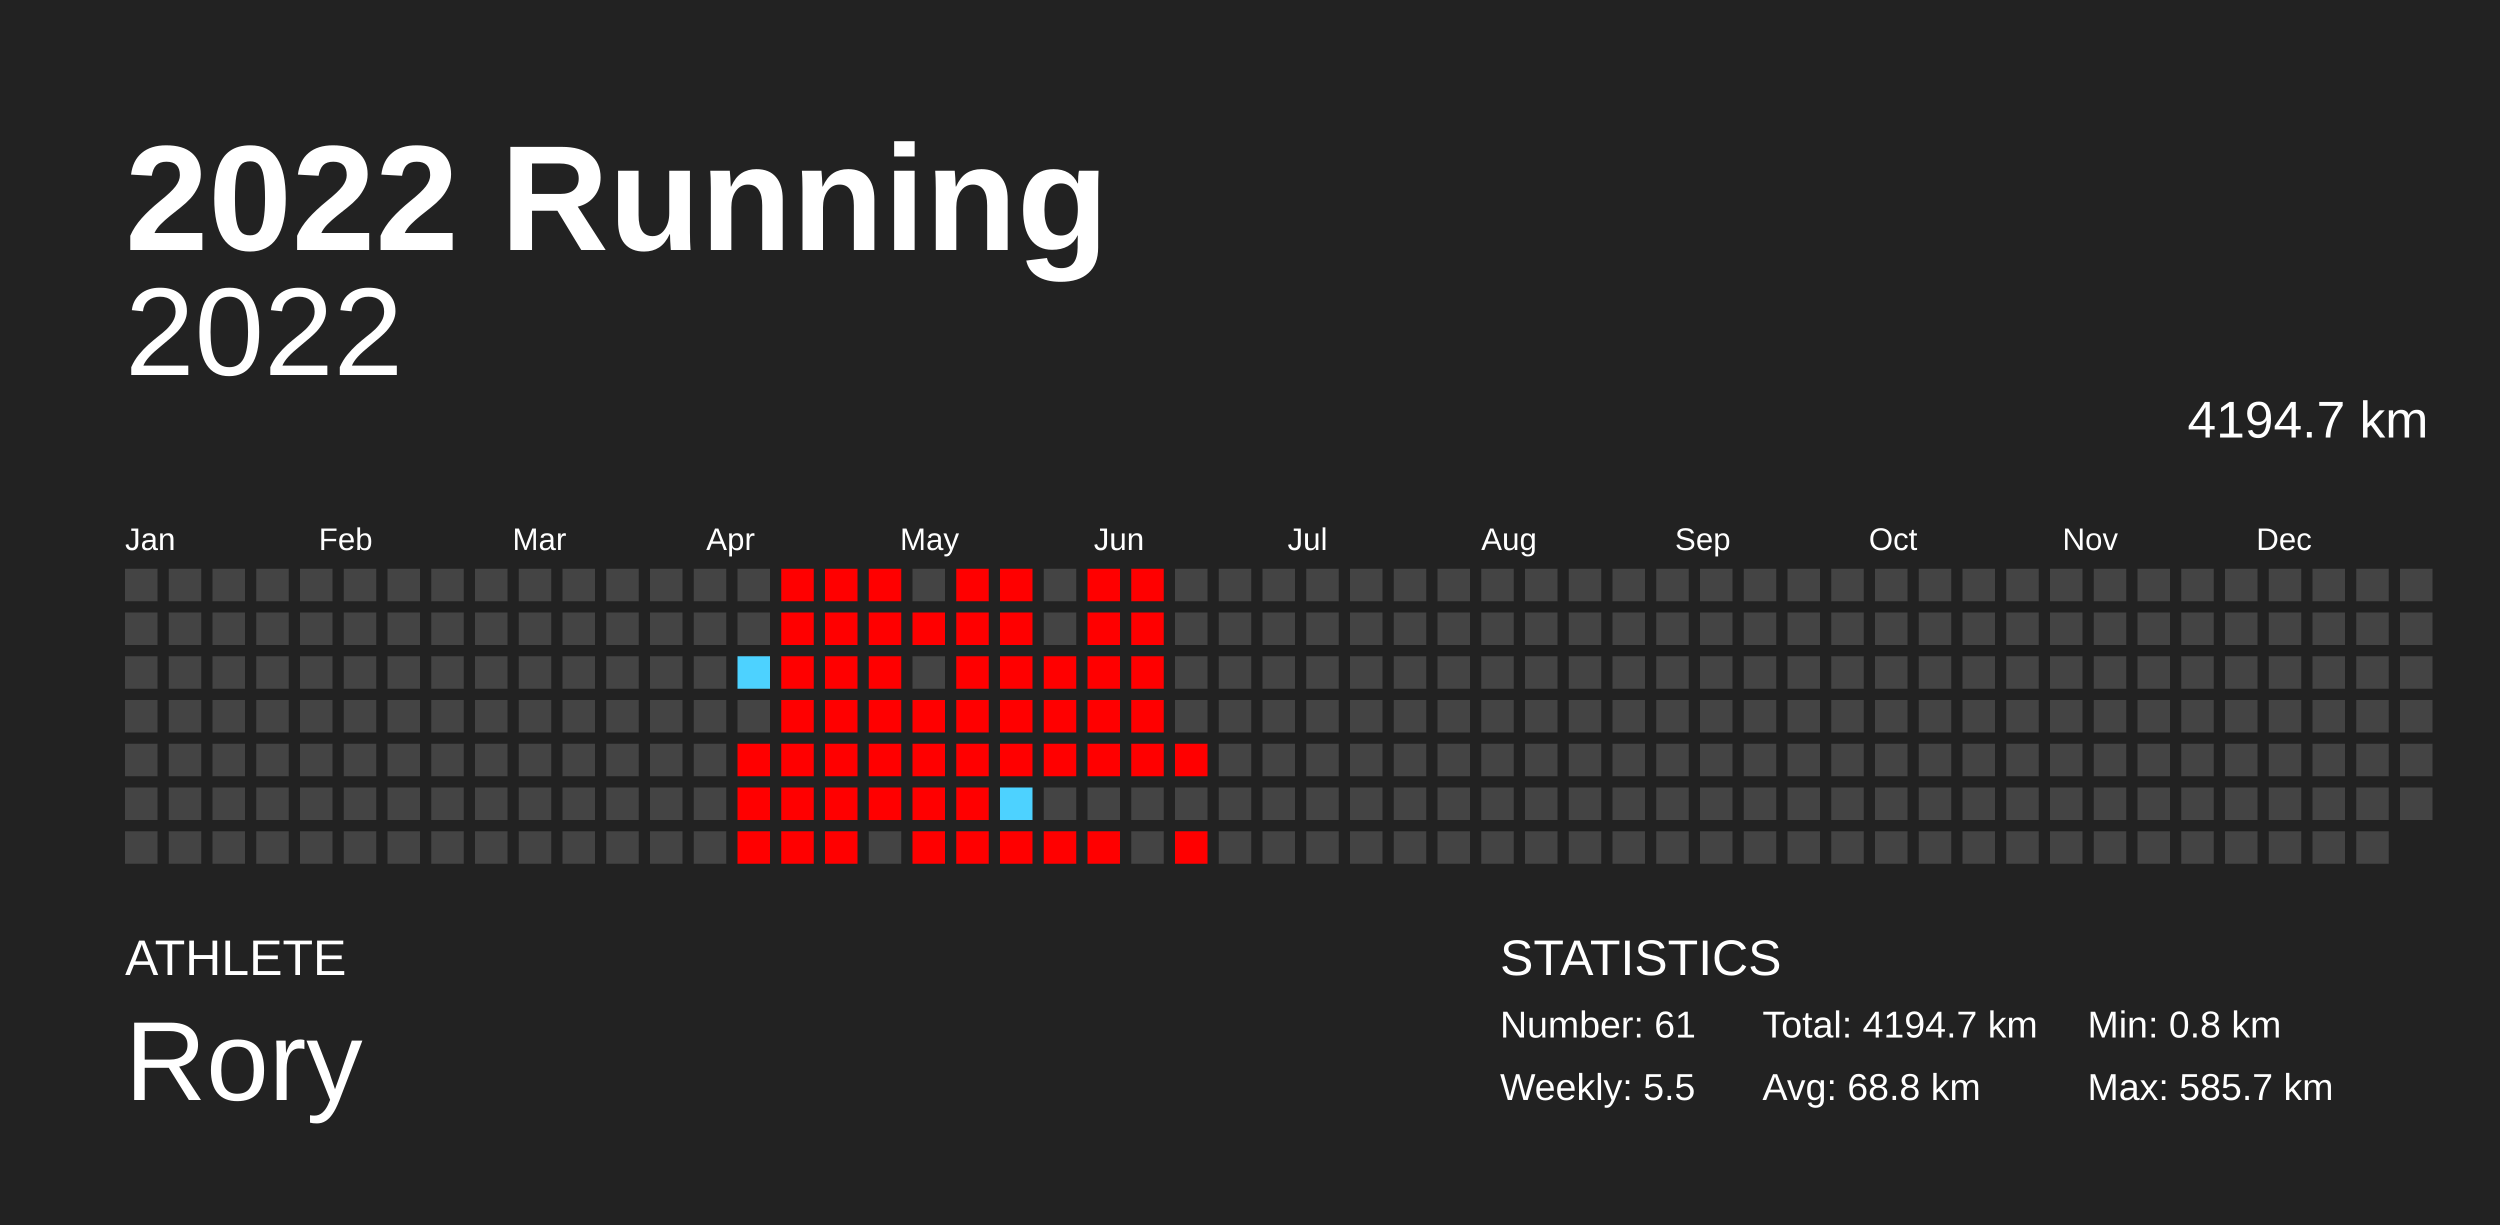
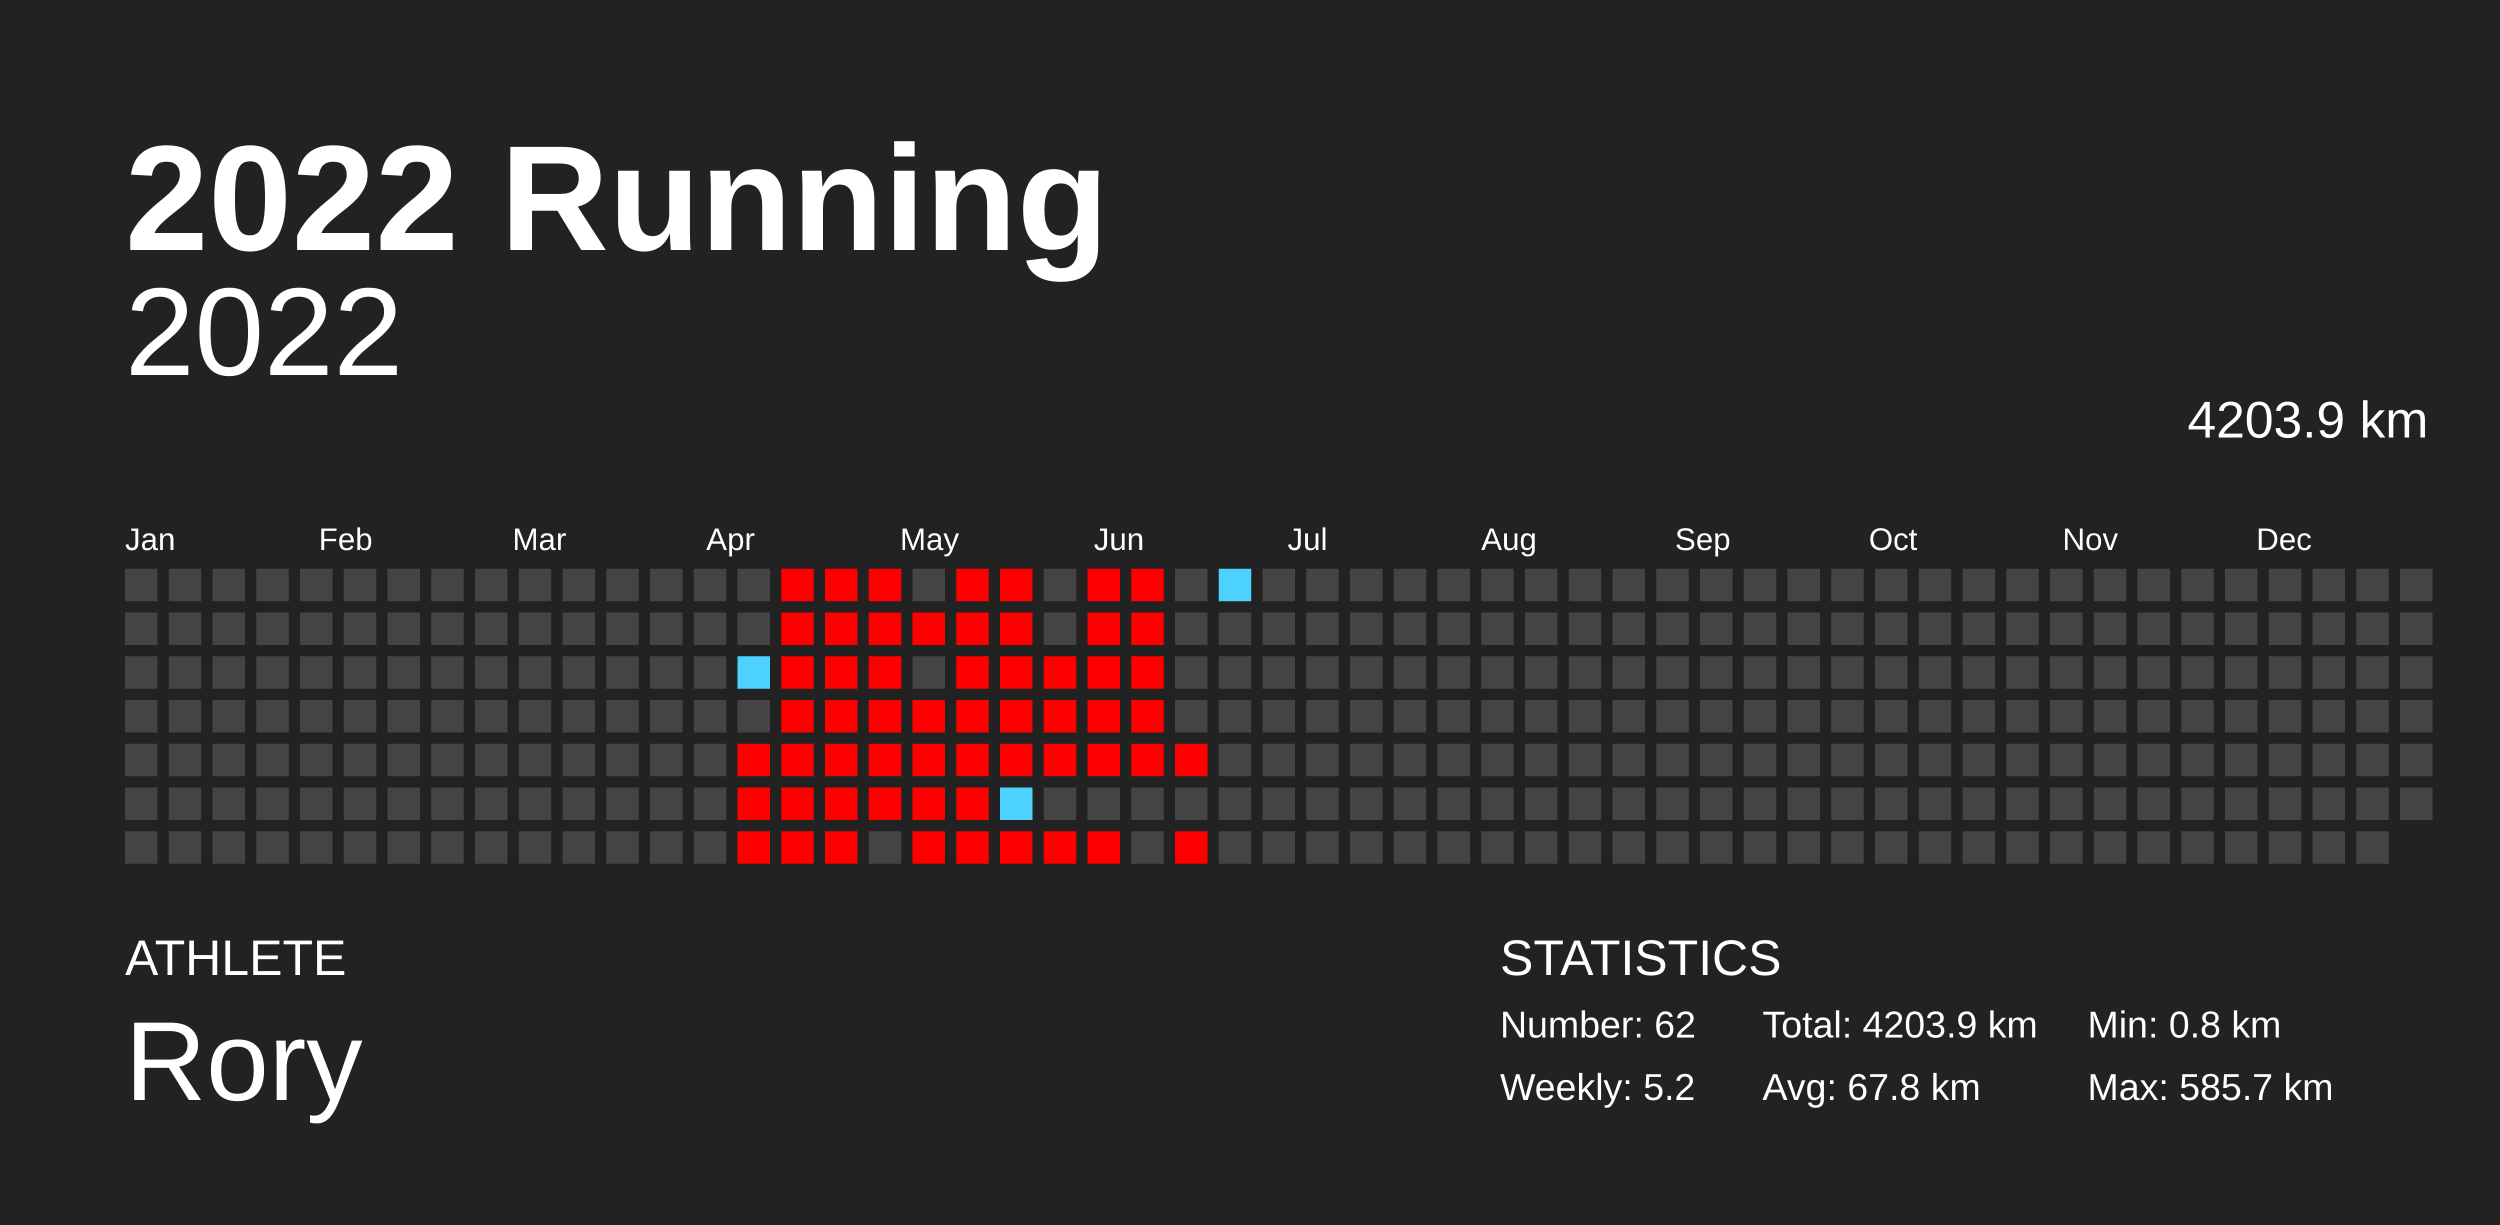
<svg xmlns="http://www.w3.org/2000/svg" baseProfile="full" height="98mm" version="1.1" viewBox="0,0,200,98" width="200mm">
  <defs />
  <rect fill="#222222" height="98" width="200" x="0" y="0" />
  <text fill="#FFFFFF" style="font-size:12px; font-family:Arial; font-weight:bold;" x="10" y="20">2022 Running</text>
  <text fill="#FFFFFF" style="font-size:4px; font-family:Arial" x="10" y="78">ATHLETE</text>
  <text fill="#FFFFFF" style="font-size:9px; font-family:Arial" x="10" y="88">Rory</text>
  <text fill="#FFFFFF" style="font-size:4px; font-family:Arial" x="120" y="78">STATISTICS</text>
-   <text fill="#FFFFFF" style="font-size:3px; font-family:Arial" x="120" y="83">Number: 61</text>
-   <text fill="#FFFFFF" style="font-size:3px; font-family:Arial" x="120" y="88">Weekly: 5.5</text>
-   <text fill="#FFFFFF" style="font-size:3px; font-family:Arial" x="141" y="83">Total: 4194.7 km</text>
-   <text fill="#FFFFFF" style="font-size:3px; font-family:Arial" x="141" y="88">Avg: 68.8 km</text>
+   <text fill="#FFFFFF" style="font-size:3px; font-family:Arial" x="120" y="83">Number: 62</text>
+   <text fill="#FFFFFF" style="font-size:3px; font-family:Arial" x="120" y="88">Weekly: 5.2</text>
+   <text fill="#FFFFFF" style="font-size:3px; font-family:Arial" x="141" y="83">Total: 4203.9 km</text>
+   <text fill="#FFFFFF" style="font-size:3px; font-family:Arial" x="141" y="88">Avg: 67.8 km</text>
  <text fill="#FFFFFF" style="font-size:3px; font-family:Arial" x="167" y="83">Min: 0.8 km</text>
  <text fill="#FFFFFF" style="font-size:3px; font-family:Arial" x="167" y="88">Max: 585.7 km</text>
  <text alignment-baseline="hanging" fill="#FFFFFF" style="font-size:10.0px; font-family:Arial;" x="10" y="30">2022</text>
-   <text alignment-baseline="hanging" fill="#FFFFFF" style="font-size:4.125px; font-family:Arial;" x="175" y="35">4194.7 km</text>
+   <text alignment-baseline="hanging" fill="#FFFFFF" style="font-size:4.125px; font-family:Arial;" x="175" y="35">4203.9 km</text>
  <text fill="#FFFFFF" style="font-size:2.5px; font-family:Arial" x="10.0" y="44">Jan</text>
  <text fill="#FFFFFF" style="font-size:2.5px; font-family:Arial" x="25.5" y="44">Feb</text>
  <text fill="#FFFFFF" style="font-size:2.5px; font-family:Arial" x="41.0" y="44">Mar</text>
  <text fill="#FFFFFF" style="font-size:2.5px; font-family:Arial" x="56.5" y="44">Apr</text>
  <text fill="#FFFFFF" style="font-size:2.5px; font-family:Arial" x="72.0" y="44">May</text>
  <text fill="#FFFFFF" style="font-size:2.5px; font-family:Arial" x="87.5" y="44">Jun</text>
  <text fill="#FFFFFF" style="font-size:2.5px; font-family:Arial" x="103.0" y="44">Jul</text>
  <text fill="#FFFFFF" style="font-size:2.5px; font-family:Arial" x="118.5" y="44">Aug</text>
  <text fill="#FFFFFF" style="font-size:2.5px; font-family:Arial" x="134.0" y="44">Sep</text>
  <text fill="#FFFFFF" style="font-size:2.5px; font-family:Arial" x="149.5" y="44">Oct</text>
  <text fill="#FFFFFF" style="font-size:2.5px; font-family:Arial" x="165.0" y="44">Nov</text>
  <text fill="#FFFFFF" style="font-size:2.5px; font-family:Arial" x="180.5" y="44">Dec</text>
  <rect fill="#444444" height="2.6" width="2.6" x="10.0" y="45.5" />
  <rect fill="#444444" height="2.6" width="2.6" x="10.0" y="49.0" />
  <rect fill="#444444" height="2.6" width="2.6" x="10.0" y="52.5" />
  <rect fill="#444444" height="2.6" width="2.6" x="10.0" y="56.0" />
  <rect fill="#444444" height="2.6" width="2.6" x="10.0" y="59.5" />
  <rect fill="#444444" height="2.6" width="2.6" x="10.0" y="63.0" />
  <rect fill="#444444" height="2.6" width="2.6" x="10.0" y="66.5" />
  <rect fill="#444444" height="2.6" width="2.6" x="13.5" y="45.5" />
  <rect fill="#444444" height="2.6" width="2.6" x="13.5" y="49.0" />
  <rect fill="#444444" height="2.6" width="2.6" x="13.5" y="52.5" />
  <rect fill="#444444" height="2.6" width="2.6" x="13.5" y="56.0" />
  <rect fill="#444444" height="2.6" width="2.6" x="13.5" y="59.5" />
  <rect fill="#444444" height="2.6" width="2.6" x="13.5" y="63.0" />
  <rect fill="#444444" height="2.6" width="2.6" x="13.5" y="66.5" />
  <rect fill="#444444" height="2.6" width="2.6" x="17.0" y="45.5" />
  <rect fill="#444444" height="2.6" width="2.6" x="17.0" y="49.0" />
  <rect fill="#444444" height="2.6" width="2.6" x="17.0" y="52.5" />
  <rect fill="#444444" height="2.6" width="2.6" x="17.0" y="56.0" />
  <rect fill="#444444" height="2.6" width="2.6" x="17.0" y="59.5" />
  <rect fill="#444444" height="2.6" width="2.6" x="17.0" y="63.0" />
  <rect fill="#444444" height="2.6" width="2.6" x="17.0" y="66.5" />
  <rect fill="#444444" height="2.6" width="2.6" x="20.5" y="45.5" />
  <rect fill="#444444" height="2.6" width="2.6" x="20.5" y="49.0" />
  <rect fill="#444444" height="2.6" width="2.6" x="20.5" y="52.5" />
  <rect fill="#444444" height="2.6" width="2.6" x="20.5" y="56.0" />
  <rect fill="#444444" height="2.6" width="2.6" x="20.5" y="59.5" />
  <rect fill="#444444" height="2.6" width="2.6" x="20.5" y="63.0" />
  <rect fill="#444444" height="2.6" width="2.6" x="20.5" y="66.5" />
  <rect fill="#444444" height="2.6" width="2.6" x="24.0" y="45.5" />
  <rect fill="#444444" height="2.6" width="2.6" x="24.0" y="49.0" />
  <rect fill="#444444" height="2.6" width="2.6" x="24.0" y="52.5" />
  <rect fill="#444444" height="2.6" width="2.6" x="24.0" y="56.0" />
  <rect fill="#444444" height="2.6" width="2.6" x="24.0" y="59.5" />
  <rect fill="#444444" height="2.6" width="2.6" x="24.0" y="63.0" />
  <rect fill="#444444" height="2.6" width="2.6" x="24.0" y="66.5" />
  <rect fill="#444444" height="2.6" width="2.6" x="27.5" y="45.5" />
  <rect fill="#444444" height="2.6" width="2.6" x="27.5" y="49.0" />
  <rect fill="#444444" height="2.6" width="2.6" x="27.5" y="52.5" />
  <rect fill="#444444" height="2.6" width="2.6" x="27.5" y="56.0" />
  <rect fill="#444444" height="2.6" width="2.6" x="27.5" y="59.5" />
  <rect fill="#444444" height="2.6" width="2.6" x="27.5" y="63.0" />
  <rect fill="#444444" height="2.6" width="2.6" x="27.5" y="66.5" />
  <rect fill="#444444" height="2.6" width="2.6" x="31.0" y="45.5" />
  <rect fill="#444444" height="2.6" width="2.6" x="31.0" y="49.0" />
  <rect fill="#444444" height="2.6" width="2.6" x="31.0" y="52.5" />
  <rect fill="#444444" height="2.6" width="2.6" x="31.0" y="56.0" />
  <rect fill="#444444" height="2.6" width="2.6" x="31.0" y="59.5" />
  <rect fill="#444444" height="2.6" width="2.6" x="31.0" y="63.0" />
  <rect fill="#444444" height="2.6" width="2.6" x="31.0" y="66.5" />
  <rect fill="#444444" height="2.6" width="2.6" x="34.5" y="45.5" />
  <rect fill="#444444" height="2.6" width="2.6" x="34.5" y="49.0" />
  <rect fill="#444444" height="2.6" width="2.6" x="34.5" y="52.5" />
  <rect fill="#444444" height="2.6" width="2.6" x="34.5" y="56.0" />
  <rect fill="#444444" height="2.6" width="2.6" x="34.5" y="59.5" />
  <rect fill="#444444" height="2.6" width="2.6" x="34.5" y="63.0" />
  <rect fill="#444444" height="2.6" width="2.6" x="34.5" y="66.5" />
  <rect fill="#444444" height="2.6" width="2.6" x="38.0" y="45.5" />
  <rect fill="#444444" height="2.6" width="2.6" x="38.0" y="49.0" />
  <rect fill="#444444" height="2.6" width="2.6" x="38.0" y="52.5" />
  <rect fill="#444444" height="2.6" width="2.6" x="38.0" y="56.0" />
  <rect fill="#444444" height="2.6" width="2.6" x="38.0" y="59.5" />
  <rect fill="#444444" height="2.6" width="2.6" x="38.0" y="63.0" />
  <rect fill="#444444" height="2.6" width="2.6" x="38.0" y="66.5" />
  <rect fill="#444444" height="2.6" width="2.6" x="41.5" y="45.5" />
  <rect fill="#444444" height="2.6" width="2.6" x="41.5" y="49.0" />
  <rect fill="#444444" height="2.6" width="2.6" x="41.5" y="52.5" />
  <rect fill="#444444" height="2.6" width="2.6" x="41.5" y="56.0" />
  <rect fill="#444444" height="2.6" width="2.6" x="41.5" y="59.5" />
  <rect fill="#444444" height="2.6" width="2.6" x="41.5" y="63.0" />
  <rect fill="#444444" height="2.6" width="2.6" x="41.5" y="66.5" />
  <rect fill="#444444" height="2.6" width="2.6" x="45.0" y="45.5" />
  <rect fill="#444444" height="2.6" width="2.6" x="45.0" y="49.0" />
  <rect fill="#444444" height="2.6" width="2.6" x="45.0" y="52.5" />
  <rect fill="#444444" height="2.6" width="2.6" x="45.0" y="56.0" />
  <rect fill="#444444" height="2.6" width="2.6" x="45.0" y="59.5" />
  <rect fill="#444444" height="2.6" width="2.6" x="45.0" y="63.0" />
  <rect fill="#444444" height="2.6" width="2.6" x="45.0" y="66.5" />
  <rect fill="#444444" height="2.6" width="2.6" x="48.5" y="45.5" />
  <rect fill="#444444" height="2.6" width="2.6" x="48.5" y="49.0" />
  <rect fill="#444444" height="2.6" width="2.6" x="48.5" y="52.5" />
  <rect fill="#444444" height="2.6" width="2.6" x="48.5" y="56.0" />
  <rect fill="#444444" height="2.6" width="2.6" x="48.5" y="59.5" />
  <rect fill="#444444" height="2.6" width="2.6" x="48.5" y="63.0" />
  <rect fill="#444444" height="2.6" width="2.6" x="48.5" y="66.5" />
  <rect fill="#444444" height="2.6" width="2.6" x="52.0" y="45.5" />
  <rect fill="#444444" height="2.6" width="2.6" x="52.0" y="49.0" />
  <rect fill="#444444" height="2.6" width="2.6" x="52.0" y="52.5" />
  <rect fill="#444444" height="2.6" width="2.6" x="52.0" y="56.0" />
  <rect fill="#444444" height="2.6" width="2.6" x="52.0" y="59.5" />
  <rect fill="#444444" height="2.6" width="2.6" x="52.0" y="63.0" />
  <rect fill="#444444" height="2.6" width="2.6" x="52.0" y="66.5" />
  <rect fill="#444444" height="2.6" width="2.6" x="55.5" y="45.5" />
  <rect fill="#444444" height="2.6" width="2.6" x="55.5" y="49.0" />
  <rect fill="#444444" height="2.6" width="2.6" x="55.5" y="52.5" />
  <rect fill="#444444" height="2.6" width="2.6" x="55.5" y="56.0" />
  <rect fill="#444444" height="2.6" width="2.6" x="55.5" y="59.5" />
  <rect fill="#444444" height="2.6" width="2.6" x="55.5" y="63.0" />
  <rect fill="#444444" height="2.6" width="2.6" x="55.5" y="66.5" />
  <rect fill="#444444" height="2.6" width="2.6" x="59.0" y="45.5" />
  <rect fill="#444444" height="2.6" width="2.6" x="59.0" y="49.0" />
  <rect fill="#4dd2ff" height="2.6" width="2.6" x="59.0" y="52.5" />
  <rect fill="#444444" height="2.6" width="2.6" x="59.0" y="56.0" />
  <rect fill="red" height="2.6" width="2.6" x="59.0" y="59.5" />
  <rect fill="red" height="2.6" width="2.6" x="59.0" y="63.0" />
  <rect fill="red" height="2.6" width="2.6" x="59.0" y="66.5" />
  <rect fill="red" height="2.6" width="2.6" x="62.5" y="45.5" />
  <rect fill="red" height="2.6" width="2.6" x="62.5" y="49.0" />
  <rect fill="red" height="2.6" width="2.6" x="62.5" y="52.5" />
  <rect fill="red" height="2.6" width="2.6" x="62.5" y="56.0" />
  <rect fill="red" height="2.6" width="2.6" x="62.5" y="59.5" />
  <rect fill="red" height="2.6" width="2.6" x="62.5" y="63.0" />
  <rect fill="red" height="2.6" width="2.6" x="62.5" y="66.5" />
  <rect fill="red" height="2.6" width="2.6" x="66.0" y="45.5" />
  <rect fill="red" height="2.6" width="2.6" x="66.0" y="49.0" />
  <rect fill="red" height="2.6" width="2.6" x="66.0" y="52.5" />
  <rect fill="red" height="2.6" width="2.6" x="66.0" y="56.0" />
  <rect fill="red" height="2.6" width="2.6" x="66.0" y="59.5" />
  <rect fill="red" height="2.6" width="2.6" x="66.0" y="63.0" />
  <rect fill="red" height="2.6" width="2.6" x="66.0" y="66.5" />
  <rect fill="red" height="2.6" width="2.6" x="69.5" y="45.5" />
  <rect fill="red" height="2.6" width="2.6" x="69.5" y="49.0" />
  <rect fill="red" height="2.6" width="2.6" x="69.5" y="52.5" />
  <rect fill="red" height="2.6" width="2.6" x="69.5" y="56.0" />
  <rect fill="red" height="2.6" width="2.6" x="69.5" y="59.5" />
  <rect fill="red" height="2.6" width="2.6" x="69.5" y="63.0" />
  <rect fill="#444444" height="2.6" width="2.6" x="69.5" y="66.5" />
  <rect fill="#444444" height="2.6" width="2.6" x="73.0" y="45.5" />
  <rect fill="red" height="2.6" width="2.6" x="73.0" y="49.0" />
  <rect fill="#444444" height="2.6" width="2.6" x="73.0" y="52.5" />
  <rect fill="red" height="2.6" width="2.6" x="73.0" y="56.0" />
  <rect fill="red" height="2.6" width="2.6" x="73.0" y="59.5" />
  <rect fill="red" height="2.6" width="2.6" x="73.0" y="63.0" />
  <rect fill="red" height="2.6" width="2.6" x="73.0" y="66.5" />
  <rect fill="red" height="2.6" width="2.6" x="76.5" y="45.5" />
  <rect fill="red" height="2.6" width="2.6" x="76.5" y="49.0" />
  <rect fill="red" height="2.6" width="2.6" x="76.5" y="52.5" />
  <rect fill="red" height="2.6" width="2.6" x="76.5" y="56.0" />
  <rect fill="red" height="2.6" width="2.6" x="76.5" y="59.5" />
  <rect fill="red" height="2.6" width="2.6" x="76.5" y="63.0" />
  <rect fill="red" height="2.6" width="2.6" x="76.5" y="66.5" />
  <rect fill="red" height="2.6" width="2.6" x="80.0" y="45.5" />
  <rect fill="red" height="2.6" width="2.6" x="80.0" y="49.0" />
  <rect fill="red" height="2.6" width="2.6" x="80.0" y="52.5" />
  <rect fill="red" height="2.6" width="2.6" x="80.0" y="56.0" />
  <rect fill="red" height="2.6" width="2.6" x="80.0" y="59.5" />
  <rect fill="#4dd2ff" height="2.6" width="2.6" x="80.0" y="63.0" />
  <rect fill="red" height="2.6" width="2.6" x="80.0" y="66.5" />
  <rect fill="#444444" height="2.6" width="2.6" x="83.5" y="45.5" />
  <rect fill="#444444" height="2.6" width="2.6" x="83.5" y="49.0" />
  <rect fill="red" height="2.6" width="2.6" x="83.5" y="52.5" />
  <rect fill="red" height="2.6" width="2.6" x="83.5" y="56.0" />
  <rect fill="red" height="2.6" width="2.6" x="83.5" y="59.5" />
  <rect fill="#444444" height="2.6" width="2.6" x="83.5" y="63.0" />
  <rect fill="red" height="2.6" width="2.6" x="83.5" y="66.5" />
  <rect fill="red" height="2.6" width="2.6" x="87.0" y="45.5" />
  <rect fill="red" height="2.6" width="2.6" x="87.0" y="49.0" />
  <rect fill="red" height="2.6" width="2.6" x="87.0" y="52.5" />
  <rect fill="red" height="2.6" width="2.6" x="87.0" y="56.0" />
  <rect fill="red" height="2.6" width="2.6" x="87.0" y="59.5" />
  <rect fill="#444444" height="2.6" width="2.6" x="87.0" y="63.0" />
  <rect fill="red" height="2.6" width="2.6" x="87.0" y="66.5" />
  <rect fill="red" height="2.6" width="2.6" x="90.5" y="45.5" />
  <rect fill="red" height="2.6" width="2.6" x="90.5" y="49.0" />
  <rect fill="red" height="2.6" width="2.6" x="90.5" y="52.5" />
  <rect fill="red" height="2.6" width="2.6" x="90.5" y="56.0" />
  <rect fill="red" height="2.6" width="2.6" x="90.5" y="59.5" />
  <rect fill="#444444" height="2.6" width="2.6" x="90.5" y="63.0" />
  <rect fill="#444444" height="2.6" width="2.6" x="90.5" y="66.5" />
  <rect fill="#444444" height="2.6" width="2.6" x="94.0" y="45.5" />
  <rect fill="#444444" height="2.6" width="2.6" x="94.0" y="49.0" />
  <rect fill="#444444" height="2.6" width="2.6" x="94.0" y="52.5" />
  <rect fill="#444444" height="2.6" width="2.6" x="94.0" y="56.0" />
  <rect fill="red" height="2.6" width="2.6" x="94.0" y="59.5" />
  <rect fill="#444444" height="2.6" width="2.6" x="94.0" y="63.0" />
  <rect fill="red" height="2.6" width="2.6" x="94.0" y="66.5" />
-   <rect fill="#444444" height="2.6" width="2.6" x="97.5" y="45.5" />
+   <rect fill="#4dd2ff" height="2.6" width="2.6" x="97.5" y="45.5" />
  <rect fill="#444444" height="2.6" width="2.6" x="97.5" y="49.0" />
  <rect fill="#444444" height="2.6" width="2.6" x="97.5" y="52.5" />
  <rect fill="#444444" height="2.6" width="2.6" x="97.5" y="56.0" />
  <rect fill="#444444" height="2.6" width="2.6" x="97.5" y="59.5" />
  <rect fill="#444444" height="2.6" width="2.6" x="97.5" y="63.0" />
  <rect fill="#444444" height="2.6" width="2.6" x="97.5" y="66.5" />
  <rect fill="#444444" height="2.6" width="2.6" x="101.0" y="45.5" />
  <rect fill="#444444" height="2.6" width="2.6" x="101.0" y="49.0" />
  <rect fill="#444444" height="2.6" width="2.6" x="101.0" y="52.5" />
  <rect fill="#444444" height="2.6" width="2.6" x="101.0" y="56.0" />
  <rect fill="#444444" height="2.6" width="2.6" x="101.0" y="59.5" />
  <rect fill="#444444" height="2.6" width="2.6" x="101.0" y="63.0" />
  <rect fill="#444444" height="2.6" width="2.6" x="101.0" y="66.5" />
  <rect fill="#444444" height="2.6" width="2.6" x="104.5" y="45.5" />
  <rect fill="#444444" height="2.6" width="2.6" x="104.5" y="49.0" />
  <rect fill="#444444" height="2.6" width="2.6" x="104.5" y="52.5" />
  <rect fill="#444444" height="2.6" width="2.6" x="104.5" y="56.0" />
  <rect fill="#444444" height="2.6" width="2.6" x="104.5" y="59.5" />
  <rect fill="#444444" height="2.6" width="2.6" x="104.5" y="63.0" />
  <rect fill="#444444" height="2.6" width="2.6" x="104.5" y="66.5" />
  <rect fill="#444444" height="2.6" width="2.6" x="108.0" y="45.5" />
  <rect fill="#444444" height="2.6" width="2.6" x="108.0" y="49.0" />
  <rect fill="#444444" height="2.6" width="2.6" x="108.0" y="52.5" />
  <rect fill="#444444" height="2.6" width="2.6" x="108.0" y="56.0" />
  <rect fill="#444444" height="2.6" width="2.6" x="108.0" y="59.5" />
  <rect fill="#444444" height="2.6" width="2.6" x="108.0" y="63.0" />
  <rect fill="#444444" height="2.6" width="2.6" x="108.0" y="66.5" />
  <rect fill="#444444" height="2.6" width="2.6" x="111.5" y="45.5" />
  <rect fill="#444444" height="2.6" width="2.6" x="111.5" y="49.0" />
  <rect fill="#444444" height="2.6" width="2.6" x="111.5" y="52.5" />
  <rect fill="#444444" height="2.6" width="2.6" x="111.5" y="56.0" />
  <rect fill="#444444" height="2.6" width="2.6" x="111.5" y="59.5" />
  <rect fill="#444444" height="2.6" width="2.6" x="111.5" y="63.0" />
  <rect fill="#444444" height="2.6" width="2.6" x="111.5" y="66.5" />
  <rect fill="#444444" height="2.6" width="2.6" x="115.0" y="45.5" />
  <rect fill="#444444" height="2.6" width="2.6" x="115.0" y="49.0" />
  <rect fill="#444444" height="2.6" width="2.6" x="115.0" y="52.5" />
  <rect fill="#444444" height="2.6" width="2.6" x="115.0" y="56.0" />
  <rect fill="#444444" height="2.6" width="2.6" x="115.0" y="59.5" />
  <rect fill="#444444" height="2.6" width="2.6" x="115.0" y="63.0" />
  <rect fill="#444444" height="2.6" width="2.6" x="115.0" y="66.5" />
  <rect fill="#444444" height="2.6" width="2.6" x="118.5" y="45.5" />
  <rect fill="#444444" height="2.6" width="2.6" x="118.5" y="49.0" />
  <rect fill="#444444" height="2.6" width="2.6" x="118.5" y="52.5" />
  <rect fill="#444444" height="2.6" width="2.6" x="118.5" y="56.0" />
  <rect fill="#444444" height="2.6" width="2.6" x="118.5" y="59.5" />
  <rect fill="#444444" height="2.6" width="2.6" x="118.5" y="63.0" />
  <rect fill="#444444" height="2.6" width="2.6" x="118.5" y="66.5" />
  <rect fill="#444444" height="2.6" width="2.6" x="122.0" y="45.5" />
  <rect fill="#444444" height="2.6" width="2.6" x="122.0" y="49.0" />
  <rect fill="#444444" height="2.6" width="2.6" x="122.0" y="52.5" />
  <rect fill="#444444" height="2.6" width="2.6" x="122.0" y="56.0" />
  <rect fill="#444444" height="2.6" width="2.6" x="122.0" y="59.5" />
  <rect fill="#444444" height="2.6" width="2.6" x="122.0" y="63.0" />
  <rect fill="#444444" height="2.6" width="2.6" x="122.0" y="66.5" />
  <rect fill="#444444" height="2.6" width="2.6" x="125.5" y="45.5" />
  <rect fill="#444444" height="2.6" width="2.6" x="125.5" y="49.0" />
  <rect fill="#444444" height="2.6" width="2.6" x="125.5" y="52.5" />
  <rect fill="#444444" height="2.6" width="2.6" x="125.5" y="56.0" />
  <rect fill="#444444" height="2.6" width="2.6" x="125.5" y="59.5" />
  <rect fill="#444444" height="2.6" width="2.6" x="125.5" y="63.0" />
  <rect fill="#444444" height="2.6" width="2.6" x="125.5" y="66.5" />
  <rect fill="#444444" height="2.6" width="2.6" x="129.0" y="45.5" />
  <rect fill="#444444" height="2.6" width="2.6" x="129.0" y="49.0" />
  <rect fill="#444444" height="2.6" width="2.6" x="129.0" y="52.5" />
  <rect fill="#444444" height="2.6" width="2.6" x="129.0" y="56.0" />
  <rect fill="#444444" height="2.6" width="2.6" x="129.0" y="59.5" />
  <rect fill="#444444" height="2.6" width="2.6" x="129.0" y="63.0" />
  <rect fill="#444444" height="2.6" width="2.6" x="129.0" y="66.5" />
  <rect fill="#444444" height="2.6" width="2.6" x="132.5" y="45.5" />
  <rect fill="#444444" height="2.6" width="2.6" x="132.5" y="49.0" />
  <rect fill="#444444" height="2.6" width="2.6" x="132.5" y="52.5" />
  <rect fill="#444444" height="2.6" width="2.6" x="132.5" y="56.0" />
  <rect fill="#444444" height="2.6" width="2.6" x="132.5" y="59.5" />
  <rect fill="#444444" height="2.6" width="2.6" x="132.5" y="63.0" />
  <rect fill="#444444" height="2.6" width="2.6" x="132.5" y="66.5" />
  <rect fill="#444444" height="2.6" width="2.6" x="136.0" y="45.5" />
  <rect fill="#444444" height="2.6" width="2.6" x="136.0" y="49.0" />
  <rect fill="#444444" height="2.6" width="2.6" x="136.0" y="52.5" />
  <rect fill="#444444" height="2.6" width="2.6" x="136.0" y="56.0" />
  <rect fill="#444444" height="2.6" width="2.6" x="136.0" y="59.5" />
  <rect fill="#444444" height="2.6" width="2.6" x="136.0" y="63.0" />
  <rect fill="#444444" height="2.6" width="2.6" x="136.0" y="66.5" />
  <rect fill="#444444" height="2.6" width="2.6" x="139.5" y="45.5" />
  <rect fill="#444444" height="2.6" width="2.6" x="139.5" y="49.0" />
  <rect fill="#444444" height="2.6" width="2.6" x="139.5" y="52.5" />
  <rect fill="#444444" height="2.6" width="2.6" x="139.5" y="56.0" />
  <rect fill="#444444" height="2.6" width="2.6" x="139.5" y="59.5" />
  <rect fill="#444444" height="2.6" width="2.6" x="139.5" y="63.0" />
  <rect fill="#444444" height="2.6" width="2.6" x="139.5" y="66.5" />
  <rect fill="#444444" height="2.6" width="2.6" x="143.0" y="45.5" />
  <rect fill="#444444" height="2.6" width="2.6" x="143.0" y="49.0" />
  <rect fill="#444444" height="2.6" width="2.6" x="143.0" y="52.5" />
  <rect fill="#444444" height="2.6" width="2.6" x="143.0" y="56.0" />
  <rect fill="#444444" height="2.6" width="2.6" x="143.0" y="59.5" />
  <rect fill="#444444" height="2.6" width="2.6" x="143.0" y="63.0" />
  <rect fill="#444444" height="2.6" width="2.6" x="143.0" y="66.5" />
  <rect fill="#444444" height="2.6" width="2.6" x="146.5" y="45.5" />
  <rect fill="#444444" height="2.6" width="2.6" x="146.5" y="49.0" />
  <rect fill="#444444" height="2.6" width="2.6" x="146.5" y="52.5" />
  <rect fill="#444444" height="2.6" width="2.6" x="146.5" y="56.0" />
  <rect fill="#444444" height="2.6" width="2.6" x="146.5" y="59.5" />
  <rect fill="#444444" height="2.6" width="2.6" x="146.5" y="63.0" />
  <rect fill="#444444" height="2.6" width="2.6" x="146.5" y="66.5" />
  <rect fill="#444444" height="2.6" width="2.6" x="150.0" y="45.5" />
  <rect fill="#444444" height="2.6" width="2.6" x="150.0" y="49.0" />
  <rect fill="#444444" height="2.6" width="2.6" x="150.0" y="52.5" />
  <rect fill="#444444" height="2.6" width="2.6" x="150.0" y="56.0" />
  <rect fill="#444444" height="2.6" width="2.6" x="150.0" y="59.5" />
  <rect fill="#444444" height="2.6" width="2.6" x="150.0" y="63.0" />
  <rect fill="#444444" height="2.6" width="2.6" x="150.0" y="66.5" />
  <rect fill="#444444" height="2.6" width="2.6" x="153.5" y="45.5" />
  <rect fill="#444444" height="2.6" width="2.6" x="153.5" y="49.0" />
  <rect fill="#444444" height="2.6" width="2.6" x="153.5" y="52.5" />
  <rect fill="#444444" height="2.6" width="2.6" x="153.5" y="56.0" />
  <rect fill="#444444" height="2.6" width="2.6" x="153.5" y="59.5" />
  <rect fill="#444444" height="2.6" width="2.6" x="153.5" y="63.0" />
  <rect fill="#444444" height="2.6" width="2.6" x="153.5" y="66.5" />
  <rect fill="#444444" height="2.6" width="2.6" x="157.0" y="45.5" />
  <rect fill="#444444" height="2.6" width="2.6" x="157.0" y="49.0" />
  <rect fill="#444444" height="2.6" width="2.6" x="157.0" y="52.5" />
  <rect fill="#444444" height="2.6" width="2.6" x="157.0" y="56.0" />
  <rect fill="#444444" height="2.6" width="2.6" x="157.0" y="59.5" />
  <rect fill="#444444" height="2.6" width="2.6" x="157.0" y="63.0" />
  <rect fill="#444444" height="2.6" width="2.6" x="157.0" y="66.5" />
  <rect fill="#444444" height="2.6" width="2.6" x="160.5" y="45.5" />
  <rect fill="#444444" height="2.6" width="2.6" x="160.5" y="49.0" />
  <rect fill="#444444" height="2.6" width="2.6" x="160.5" y="52.5" />
  <rect fill="#444444" height="2.6" width="2.6" x="160.5" y="56.0" />
  <rect fill="#444444" height="2.6" width="2.6" x="160.5" y="59.5" />
  <rect fill="#444444" height="2.6" width="2.6" x="160.5" y="63.0" />
  <rect fill="#444444" height="2.6" width="2.6" x="160.5" y="66.5" />
  <rect fill="#444444" height="2.6" width="2.6" x="164.0" y="45.5" />
  <rect fill="#444444" height="2.6" width="2.6" x="164.0" y="49.0" />
  <rect fill="#444444" height="2.6" width="2.6" x="164.0" y="52.5" />
  <rect fill="#444444" height="2.6" width="2.6" x="164.0" y="56.0" />
  <rect fill="#444444" height="2.6" width="2.6" x="164.0" y="59.5" />
  <rect fill="#444444" height="2.6" width="2.6" x="164.0" y="63.0" />
  <rect fill="#444444" height="2.6" width="2.6" x="164.0" y="66.5" />
  <rect fill="#444444" height="2.6" width="2.6" x="167.5" y="45.5" />
  <rect fill="#444444" height="2.6" width="2.6" x="167.5" y="49.0" />
  <rect fill="#444444" height="2.6" width="2.6" x="167.5" y="52.5" />
  <rect fill="#444444" height="2.6" width="2.6" x="167.5" y="56.0" />
  <rect fill="#444444" height="2.6" width="2.6" x="167.5" y="59.5" />
  <rect fill="#444444" height="2.6" width="2.6" x="167.5" y="63.0" />
  <rect fill="#444444" height="2.6" width="2.6" x="167.5" y="66.5" />
  <rect fill="#444444" height="2.6" width="2.6" x="171.0" y="45.5" />
  <rect fill="#444444" height="2.6" width="2.6" x="171.0" y="49.0" />
  <rect fill="#444444" height="2.6" width="2.6" x="171.0" y="52.5" />
  <rect fill="#444444" height="2.6" width="2.6" x="171.0" y="56.0" />
  <rect fill="#444444" height="2.6" width="2.6" x="171.0" y="59.5" />
  <rect fill="#444444" height="2.6" width="2.6" x="171.0" y="63.0" />
  <rect fill="#444444" height="2.6" width="2.6" x="171.0" y="66.5" />
  <rect fill="#444444" height="2.6" width="2.6" x="174.5" y="45.5" />
  <rect fill="#444444" height="2.6" width="2.6" x="174.5" y="49.0" />
  <rect fill="#444444" height="2.6" width="2.6" x="174.5" y="52.5" />
  <rect fill="#444444" height="2.6" width="2.6" x="174.5" y="56.0" />
  <rect fill="#444444" height="2.6" width="2.6" x="174.5" y="59.5" />
  <rect fill="#444444" height="2.6" width="2.6" x="174.5" y="63.0" />
  <rect fill="#444444" height="2.6" width="2.6" x="174.5" y="66.5" />
  <rect fill="#444444" height="2.6" width="2.6" x="178.0" y="45.5" />
  <rect fill="#444444" height="2.6" width="2.6" x="178.0" y="49.0" />
  <rect fill="#444444" height="2.6" width="2.6" x="178.0" y="52.5" />
  <rect fill="#444444" height="2.6" width="2.6" x="178.0" y="56.0" />
  <rect fill="#444444" height="2.6" width="2.6" x="178.0" y="59.5" />
  <rect fill="#444444" height="2.6" width="2.6" x="178.0" y="63.0" />
  <rect fill="#444444" height="2.6" width="2.6" x="178.0" y="66.5" />
  <rect fill="#444444" height="2.6" width="2.6" x="181.5" y="45.5" />
  <rect fill="#444444" height="2.6" width="2.6" x="181.5" y="49.0" />
  <rect fill="#444444" height="2.6" width="2.6" x="181.5" y="52.5" />
  <rect fill="#444444" height="2.6" width="2.6" x="181.5" y="56.0" />
  <rect fill="#444444" height="2.6" width="2.6" x="181.5" y="59.5" />
  <rect fill="#444444" height="2.6" width="2.6" x="181.5" y="63.0" />
  <rect fill="#444444" height="2.6" width="2.6" x="181.5" y="66.5" />
  <rect fill="#444444" height="2.6" width="2.6" x="185.0" y="45.5" />
  <rect fill="#444444" height="2.6" width="2.6" x="185.0" y="49.0" />
  <rect fill="#444444" height="2.6" width="2.6" x="185.0" y="52.5" />
  <rect fill="#444444" height="2.6" width="2.6" x="185.0" y="56.0" />
  <rect fill="#444444" height="2.6" width="2.6" x="185.0" y="59.5" />
  <rect fill="#444444" height="2.6" width="2.6" x="185.0" y="63.0" />
  <rect fill="#444444" height="2.6" width="2.6" x="185.0" y="66.5" />
  <rect fill="#444444" height="2.6" width="2.6" x="188.5" y="45.5" />
  <rect fill="#444444" height="2.6" width="2.6" x="188.5" y="49.0" />
  <rect fill="#444444" height="2.6" width="2.6" x="188.5" y="52.5" />
  <rect fill="#444444" height="2.6" width="2.6" x="188.5" y="56.0" />
  <rect fill="#444444" height="2.6" width="2.6" x="188.5" y="59.5" />
  <rect fill="#444444" height="2.6" width="2.6" x="188.5" y="63.0" />
  <rect fill="#444444" height="2.6" width="2.6" x="188.5" y="66.5" />
  <rect fill="#444444" height="2.6" width="2.6" x="192.0" y="45.5" />
  <rect fill="#444444" height="2.6" width="2.6" x="192.0" y="49.0" />
  <rect fill="#444444" height="2.6" width="2.6" x="192.0" y="52.5" />
  <rect fill="#444444" height="2.6" width="2.6" x="192.0" y="56.0" />
  <rect fill="#444444" height="2.6" width="2.6" x="192.0" y="59.5" />
  <rect fill="#444444" height="2.6" width="2.6" x="192.0" y="63.0" />
</svg>
